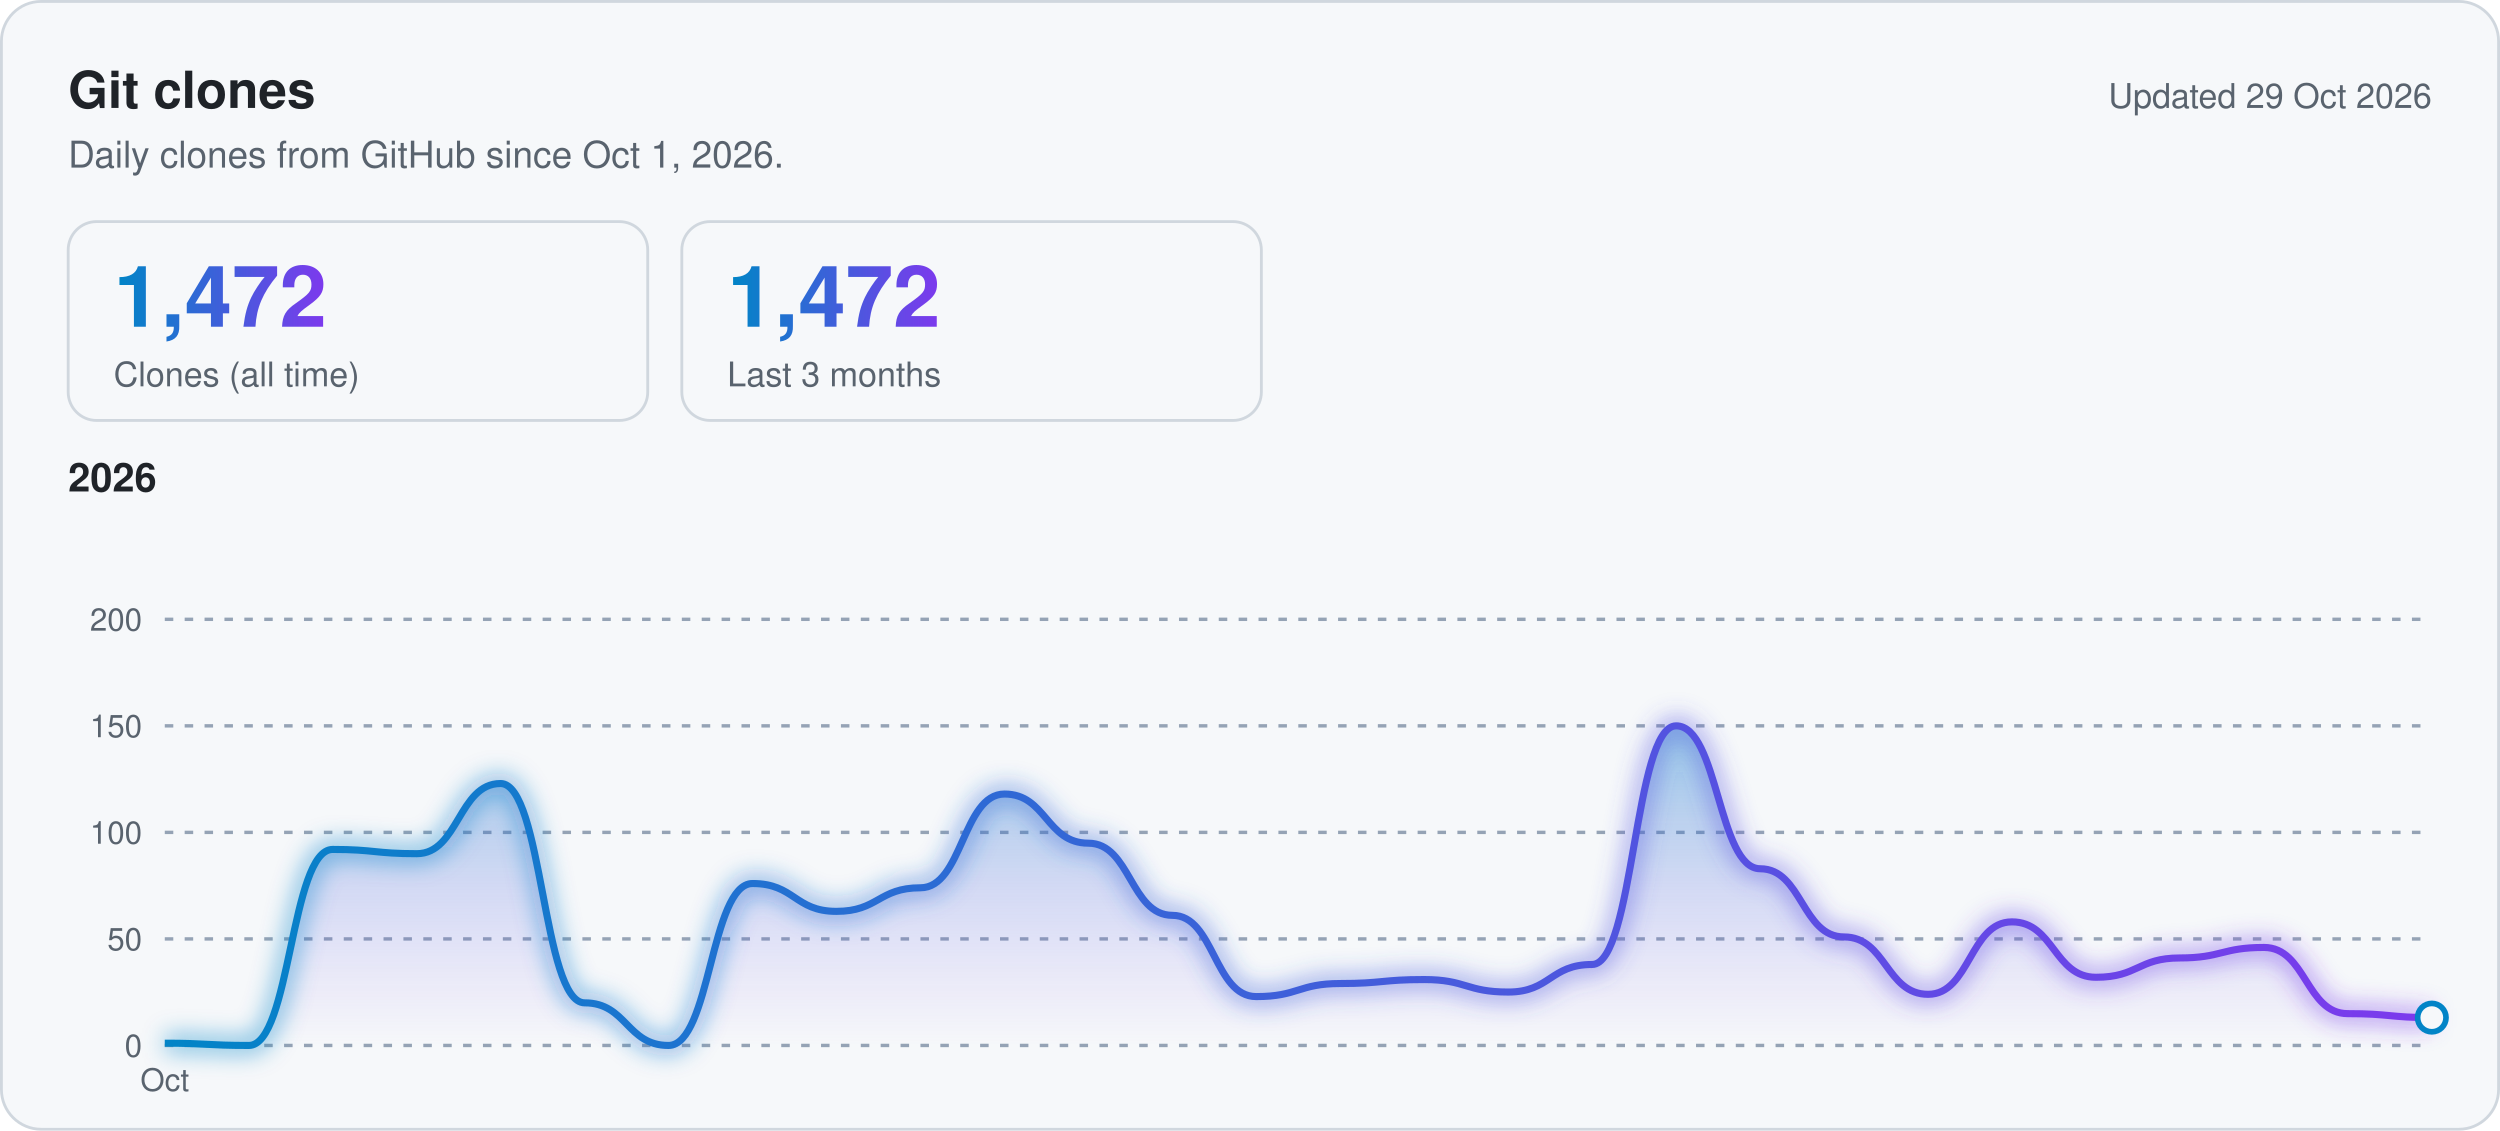
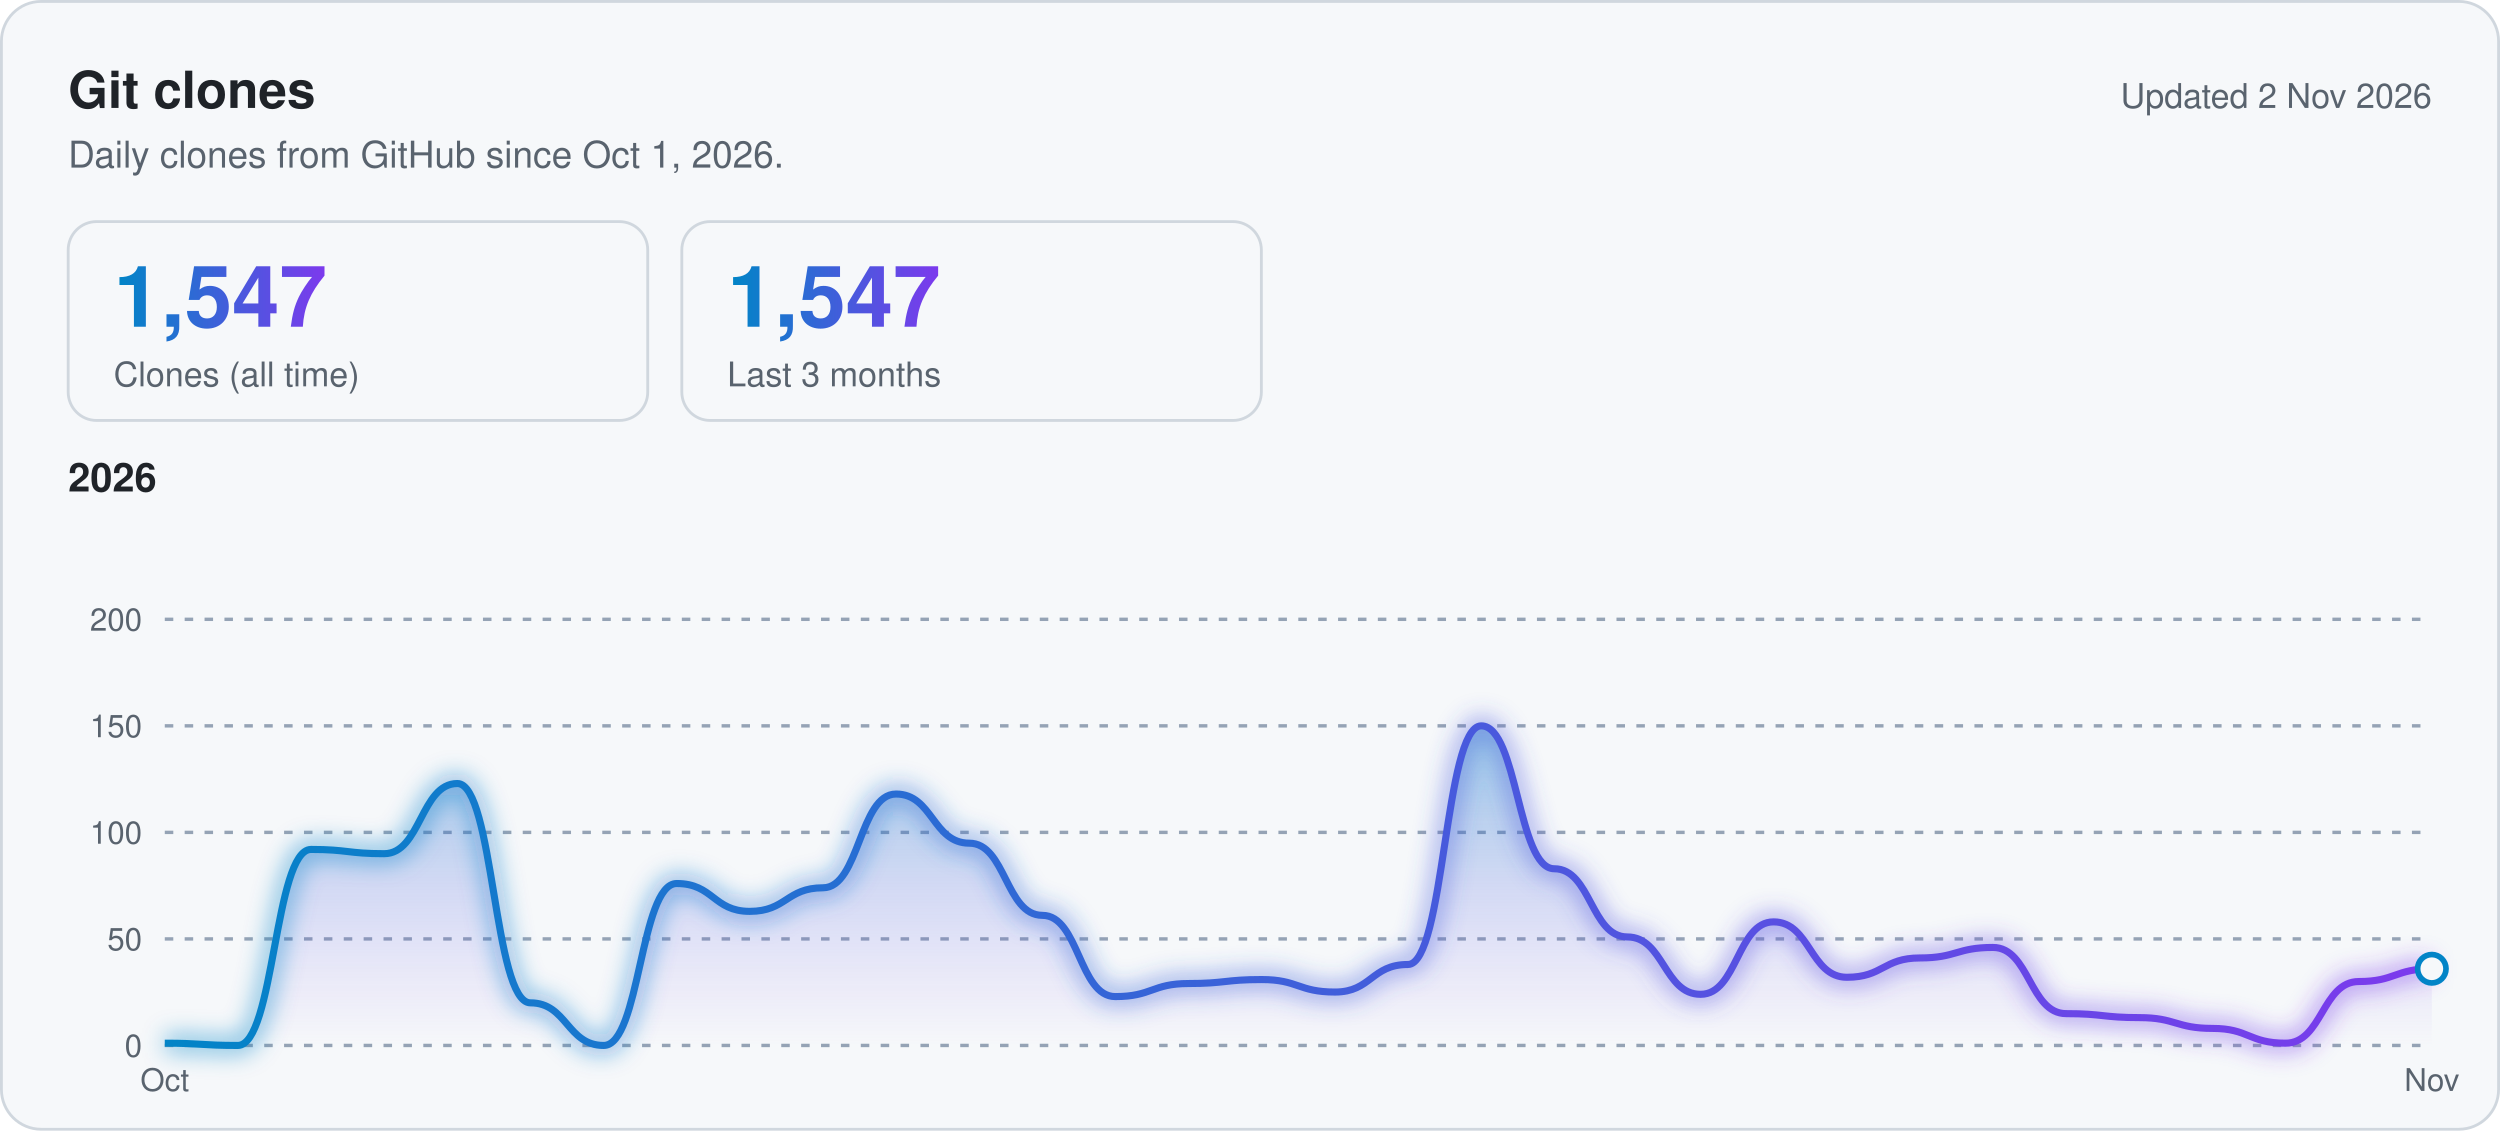
<svg xmlns="http://www.w3.org/2000/svg" viewBox="0 0 880 398" width="880" height="398" role="img" aria-label="Git clones" font-family="'Segoe UI', system-ui, -apple-system, Helvetica, Arial, sans-serif">
  <style>@keyframes draw{from{stroke-dasharray:1;stroke-dashoffset:1}to{stroke-dasharray:1;stroke-dashoffset:0}}@keyframes fade{from{opacity:0}}.ln,.gw{animation:draw 2.2s ease-out .2s backwards}.fd{animation:fade 1.4s ease 1.2s backwards}@media (prefers-reduced-motion:reduce){.lwv{display:none}}@media (prefers-reduced-motion:reduce){*{animation:none!important}}</style>
  <defs>
    <linearGradient id="lg" x1="0" x2="1">
      <stop offset="0" stop-color="#0284c7" />
      <stop offset="1" stop-color="#7c3aed" />
    </linearGradient>
    <linearGradient id="ag" x1="0" x2="0" y1="0" y2="1">
      <stop offset="0" stop-color="#0284c7" stop-opacity=".4" />
      <stop offset="1" stop-color="#7c3aed" stop-opacity="0" />
    </linearGradient>
    <filter id="gw" x="-5%" y="-30%" width="110%" height="160%">
      <feGaussianBlur stdDeviation="4" />
    </filter>
    <linearGradient id="wv0" gradientUnits="userSpaceOnUse" x1="0" y1="0" x2="880" y2="0" gradientTransform="translate(-20,0)">
      <stop offset="0" stop-color="#fff" stop-opacity="0" />
      <stop offset=".04" stop-color="#fff" stop-opacity="0" />
      <stop offset=".08" stop-color="#fff" stop-opacity="1" />
      <stop offset=".086" stop-color="#fff" stop-opacity="0" />
      <stop offset="1" stop-color="#fff" stop-opacity="0" />
      <animateTransform attributeName="gradientTransform" type="translate" values="-20 0;825 0" keyTimes="0;1" dur="8s" begin="2.4s" repeatCount="indefinite" />
    </linearGradient>
  </defs>
  <rect x=".5" y=".5" width="879" height="397" rx="14" fill="#f6f8fa" stroke="#d0d7de" />
  <text x="24" y="38" font-size="18" font-weight="700" fill="#1f2328">Git clones</text>
  <text x="24" y="59" font-size="13" fill="#59636e">Daily clones from GitHub since Oct 1, 2026.</text>
-   <text x="856" y="38" font-size="12" fill="#59636e" text-anchor="end">Updated 29 Oct 2026</text>
+   <text x="856" y="38" font-size="12" fill="#59636e" text-anchor="end">Updated 2 Nov 2026</text>
  <rect x="24" y="78" width="204" height="70" rx="10" fill="none" stroke="#d0d7de" />
-   <text x="40" y="115" font-size="30" font-weight="700" fill="url(#lg)">1,472</text>
+   <text x="40" y="115" font-size="30" font-weight="700" fill="url(#lg)">1,547</text>
  <text x="40" y="136" font-size="12" fill="#59636e">Clones (all time)</text>
  <rect x="240" y="78" width="204" height="70" rx="10" fill="none" stroke="#d0d7de" />
-   <text x="256" y="115" font-size="30" font-weight="700" fill="url(#lg)">1,472</text>
+   <text x="256" y="115" font-size="30" font-weight="700" fill="url(#lg)">1,547</text>
  <text x="256" y="136" font-size="12" fill="#59636e">Last 3 months</text>
  <text x="24" y="173" font-size="14" font-weight="700" fill="#1f2328">2026</text>
  <line x1="58" x2="856" y1="368.0" y2="368.0" stroke="#95a3b5" stroke-width="1.2" stroke-dasharray="3 4" />
  <text x="50" y="372.0" font-size="11" fill="#59636e" text-anchor="end">0</text>
  <line x1="58" x2="856" y1="330.5" y2="330.5" stroke="#95a3b5" stroke-width="1.2" stroke-dasharray="3 4" />
  <text x="50" y="334.5" font-size="11" fill="#59636e" text-anchor="end">50</text>
  <line x1="58" x2="856" y1="293.0" y2="293.0" stroke="#95a3b5" stroke-width="1.2" stroke-dasharray="3 4" />
  <text x="50" y="297.0" font-size="11" fill="#59636e" text-anchor="end">100</text>
  <line x1="58" x2="856" y1="255.5" y2="255.5" stroke="#95a3b5" stroke-width="1.2" stroke-dasharray="3 4" />
  <text x="50" y="259.5" font-size="11" fill="#59636e" text-anchor="end">150</text>
  <line x1="58" x2="856" y1="218.0" y2="218.0" stroke="#95a3b5" stroke-width="1.2" stroke-dasharray="3 4" />
  <text x="50" y="222.0" font-size="11" fill="#59636e" text-anchor="end">200</text>
  <text x="58.0" y="384" font-size="11" fill="#59636e" text-anchor="middle">Oct</text>
-   <path class="fd" d="M58.0,367.2C72.8,367.2 72.8,368.0 87.6,368.0C102.3,368.0 102.3,299.0 117.1,299.0C131.9,299.0 131.9,300.5 146.7,300.5C161.4,300.5 161.4,275.8 176.2,275.8C191.0,275.8 191.0,353.0 205.8,353.0C220.6,353.0 220.6,368.0 235.3,368.0C250.1,368.0 250.1,311.0 264.9,311.0C279.7,311.0 279.7,320.8 294.4,320.8C309.2,320.8 309.2,312.5 324.0,312.5C338.8,312.5 338.8,279.5 353.6,279.5C368.3,279.5 368.3,296.8 383.1,296.8C397.9,296.8 397.9,322.2 412.7,322.2C427.4,322.2 427.4,350.8 442.2,350.8C457.0,350.8 457.0,346.2 471.8,346.2C486.6,346.2 486.6,344.8 501.3,344.8C516.1,344.8 516.1,349.2 530.9,349.2C545.7,349.2 545.7,339.5 560.4,339.5C575.2,339.5 575.2,255.5 590.0,255.5C604.8,255.5 604.8,305.8 619.6,305.8C634.3,305.8 634.3,329.8 649.1,329.8C663.9,329.8 663.9,350.0 678.7,350.0C693.4,350.0 693.4,324.5 708.2,324.5C723.0,324.5 723.0,344.0 737.8,344.0C752.6,344.0 752.6,337.2 767.3,337.2C782.1,337.2 782.1,333.5 796.9,333.5C811.7,333.5 811.7,356.8 826.4,356.8C841.2,356.8 841.2,358.2 856.0,358.2L856.0,368.0L58.0,368.0Z" fill="url(#ag)" style="animation-delay:1.20s" />
-   <path class="gw" d="M58.0,367.2C72.8,367.2 72.8,368.0 87.6,368.0C102.3,368.0 102.3,299.0 117.1,299.0C131.9,299.0 131.9,300.5 146.7,300.5C161.4,300.5 161.4,275.8 176.2,275.8C191.0,275.8 191.0,353.0 205.8,353.0C220.6,353.0 220.6,368.0 235.3,368.0C250.1,368.0 250.1,311.0 264.9,311.0C279.7,311.0 279.7,320.8 294.4,320.8C309.2,320.8 309.2,312.5 324.0,312.5C338.8,312.5 338.8,279.5 353.6,279.5C368.3,279.5 368.3,296.8 383.1,296.8C397.9,296.8 397.9,322.2 412.7,322.2C427.4,322.2 427.4,350.8 442.2,350.8C457.0,350.8 457.0,346.2 471.8,346.2C486.6,346.2 486.6,344.8 501.3,344.8C516.1,344.8 516.1,349.2 530.9,349.2C545.7,349.2 545.7,339.5 560.4,339.5C575.2,339.5 575.2,255.5 590.0,255.5C604.8,255.5 604.8,305.8 619.6,305.8C634.3,305.8 634.3,329.8 649.1,329.8C663.9,329.8 663.9,350.0 678.7,350.0C693.4,350.0 693.4,324.5 708.2,324.5C723.0,324.5 723.0,344.0 737.8,344.0C752.6,344.0 752.6,337.2 767.3,337.2C782.1,337.2 782.1,333.5 796.9,333.5C811.7,333.5 811.7,356.8 826.4,356.8C841.2,356.8 841.2,358.2 856.0,358.2" pathLength="1" fill="none" stroke="url(#lg)" stroke-width="7" stroke-opacity=".45" filter="url(#gw)" style="animation-delay:0.20s" />
-   <path class="ln" d="M58.0,367.2C72.8,367.2 72.8,368.0 87.6,368.0C102.3,368.0 102.3,299.0 117.1,299.0C131.9,299.0 131.9,300.5 146.7,300.5C161.4,300.5 161.4,275.8 176.2,275.8C191.0,275.8 191.0,353.0 205.8,353.0C220.6,353.0 220.6,368.0 235.3,368.0C250.1,368.0 250.1,311.0 264.9,311.0C279.7,311.0 279.7,320.8 294.4,320.8C309.2,320.8 309.2,312.5 324.0,312.5C338.8,312.5 338.8,279.5 353.6,279.5C368.3,279.5 368.3,296.8 383.1,296.8C397.9,296.8 397.9,322.2 412.7,322.2C427.4,322.2 427.4,350.8 442.2,350.8C457.0,350.8 457.0,346.2 471.8,346.2C486.6,346.2 486.6,344.8 501.3,344.8C516.1,344.8 516.1,349.2 530.9,349.2C545.7,349.2 545.7,339.5 560.4,339.5C575.2,339.5 575.2,255.5 590.0,255.5C604.8,255.5 604.8,305.8 619.6,305.8C634.3,305.8 634.3,329.8 649.1,329.8C663.9,329.8 663.9,350.0 678.7,350.0C693.4,350.0 693.4,324.5 708.2,324.5C723.0,324.5 723.0,344.0 737.8,344.0C752.6,344.0 752.6,337.2 767.3,337.2C782.1,337.2 782.1,333.5 796.9,333.5C811.7,333.5 811.7,356.8 826.4,356.8C841.2,356.8 841.2,358.2 856.0,358.2" pathLength="1" fill="none" stroke="url(#lg)" stroke-width="2.5" stroke-linejoin="round" style="animation-delay:0.20s" />
-   <path class="lwv" d="M58.0,367.2C72.8,367.2 72.8,368.0 87.6,368.0C102.3,368.0 102.3,299.0 117.1,299.0C131.9,299.0 131.9,300.5 146.7,300.5C161.4,300.5 161.4,275.8 176.2,275.8C191.0,275.8 191.0,353.0 205.8,353.0C220.6,353.0 220.6,368.0 235.3,368.0C250.1,368.0 250.1,311.0 264.9,311.0C279.7,311.0 279.7,320.8 294.4,320.8C309.2,320.8 309.2,312.5 324.0,312.5C338.8,312.5 338.8,279.5 353.6,279.5C368.3,279.5 368.3,296.8 383.1,296.8C397.9,296.8 397.9,322.2 412.7,322.2C427.4,322.2 427.4,350.8 442.2,350.8C457.0,350.8 457.0,346.2 471.8,346.2C486.6,346.2 486.6,344.8 501.3,344.8C516.1,344.8 516.1,349.2 530.9,349.2C545.7,349.2 545.7,339.5 560.4,339.5C575.2,339.5 575.2,255.5 590.0,255.5C604.8,255.5 604.8,305.8 619.6,305.8C634.3,305.8 634.3,329.8 649.1,329.8C663.9,329.8 663.9,350.0 678.7,350.0C693.4,350.0 693.4,324.5 708.2,324.5C723.0,324.5 723.0,344.0 737.8,344.0C752.6,344.0 752.6,337.2 767.3,337.2C782.1,337.2 782.1,333.5 796.9,333.5C811.7,333.5 811.7,356.8 826.4,356.8C841.2,356.8 841.2,358.2 856.0,358.2" fill="none" stroke="url(#wv0)" stroke-width="5.5" stroke-linecap="round" filter="url(#gw)" />
-   <path class="lwv" d="M58.0,367.2C72.8,367.2 72.8,368.0 87.6,368.0C102.3,368.0 102.3,299.0 117.1,299.0C131.9,299.0 131.9,300.5 146.7,300.5C161.4,300.5 161.4,275.8 176.2,275.8C191.0,275.8 191.0,353.0 205.8,353.0C220.6,353.0 220.6,368.0 235.3,368.0C250.1,368.0 250.1,311.0 264.9,311.0C279.7,311.0 279.7,320.8 294.4,320.8C309.2,320.8 309.2,312.5 324.0,312.5C338.8,312.5 338.8,279.5 353.6,279.5C368.3,279.5 368.3,296.8 383.1,296.8C397.9,296.8 397.9,322.2 412.7,322.2C427.4,322.2 427.4,350.8 442.2,350.8C457.0,350.8 457.0,346.2 471.8,346.2C486.6,346.2 486.6,344.8 501.3,344.8C516.1,344.8 516.1,349.2 530.9,349.2C545.7,349.2 545.7,339.5 560.4,339.5C575.2,339.5 575.2,255.5 590.0,255.5C604.8,255.5 604.8,305.8 619.6,305.8C634.3,305.8 634.3,329.8 649.1,329.8C663.9,329.8 663.9,350.0 678.7,350.0C693.4,350.0 693.4,324.5 708.2,324.5C723.0,324.5 723.0,344.0 737.8,344.0C752.6,344.0 752.6,337.2 767.3,337.2C782.1,337.2 782.1,333.5 796.9,333.5C811.7,333.5 811.7,356.8 826.4,356.8C841.2,356.8 841.2,358.2 856.0,358.2" fill="none" stroke="url(#wv0)" stroke-width="2" stroke-linecap="round" />
-   <circle class="fd" cx="856.0" cy="358.2" r="5" fill="#f6f8fa" stroke="#0284c7" stroke-width="2" style="animation-delay:1.20s" />
+   <text x="856.0" y="384" font-size="11" fill="#59636e" text-anchor="middle">Nov</text>
+   <path class="fd" d="M58.0,367.2C70.9,367.2 70.9,368.0 83.7,368.0C96.6,368.0 96.6,299.0 109.5,299.0C122.4,299.0 122.4,300.5 135.2,300.5C148.1,300.5 148.1,275.8 161.0,275.8C173.8,275.8 173.8,353.0 186.7,353.0C199.6,353.0 199.6,368.0 212.5,368.0C225.3,368.0 225.3,311.0 238.2,311.0C251.1,311.0 251.1,320.8 263.9,320.8C276.8,320.8 276.8,312.5 289.7,312.5C302.5,312.5 302.5,279.5 315.4,279.5C328.3,279.5 328.3,296.8 341.2,296.8C354.0,296.8 354.0,322.2 366.9,322.2C379.8,322.2 379.8,350.8 392.6,350.8C405.5,350.8 405.5,346.2 418.4,346.2C431.3,346.2 431.3,344.8 444.1,344.8C457.0,344.8 457.0,349.2 469.9,349.2C482.7,349.2 482.7,339.5 495.6,339.5C508.5,339.5 508.5,255.5 521.4,255.5C534.2,255.5 534.2,305.8 547.1,305.8C560.0,305.8 560.0,329.8 572.8,329.8C585.7,329.8 585.7,350.0 598.6,350.0C611.5,350.0 611.5,324.5 624.3,324.5C637.2,324.5 637.2,344.0 650.1,344.0C662.9,344.0 662.9,337.2 675.8,337.2C688.7,337.2 688.7,333.5 701.5,333.5C714.4,333.5 714.4,356.8 727.3,356.8C740.2,356.8 740.2,358.2 753.0,358.2C765.9,358.2 765.9,362.0 778.8,362.0C791.6,362.0 791.6,367.2 804.5,367.2C817.4,367.2 817.4,345.5 830.3,345.5C843.1,345.5 843.1,341.0 856.0,341.0L856.0,368.0L58.0,368.0Z" fill="url(#ag)" style="animation-delay:1.20s" />
+   <path class="gw" d="M58.0,367.2C70.9,367.2 70.9,368.0 83.7,368.0C96.6,368.0 96.6,299.0 109.5,299.0C122.4,299.0 122.4,300.5 135.2,300.5C148.1,300.5 148.1,275.8 161.0,275.8C173.8,275.8 173.8,353.0 186.7,353.0C199.6,353.0 199.6,368.0 212.5,368.0C225.3,368.0 225.3,311.0 238.2,311.0C251.1,311.0 251.1,320.8 263.9,320.8C276.8,320.8 276.8,312.5 289.7,312.5C302.5,312.5 302.5,279.5 315.4,279.5C328.3,279.5 328.3,296.8 341.2,296.8C354.0,296.8 354.0,322.2 366.9,322.2C379.8,322.2 379.8,350.8 392.6,350.8C405.5,350.8 405.5,346.2 418.4,346.2C431.3,346.2 431.3,344.8 444.1,344.8C457.0,344.8 457.0,349.2 469.9,349.2C482.7,349.2 482.7,339.5 495.6,339.5C508.5,339.5 508.5,255.5 521.4,255.5C534.2,255.5 534.2,305.8 547.1,305.8C560.0,305.8 560.0,329.8 572.8,329.8C585.7,329.8 585.7,350.0 598.6,350.0C611.5,350.0 611.5,324.5 624.3,324.5C637.2,324.5 637.2,344.0 650.1,344.0C662.9,344.0 662.9,337.2 675.8,337.2C688.7,337.2 688.7,333.5 701.5,333.5C714.4,333.5 714.4,356.8 727.3,356.8C740.2,356.8 740.2,358.2 753.0,358.2C765.9,358.2 765.9,362.0 778.8,362.0C791.6,362.0 791.6,367.2 804.5,367.2C817.4,367.2 817.4,345.5 830.3,345.5C843.1,345.5 843.1,341.0 856.0,341.0" pathLength="1" fill="none" stroke="url(#lg)" stroke-width="7" stroke-opacity=".45" filter="url(#gw)" style="animation-delay:0.20s" />
+   <path class="ln" d="M58.0,367.2C70.9,367.2 70.9,368.0 83.7,368.0C96.6,368.0 96.6,299.0 109.5,299.0C122.4,299.0 122.4,300.5 135.2,300.5C148.1,300.5 148.1,275.8 161.0,275.8C173.8,275.8 173.8,353.0 186.7,353.0C199.6,353.0 199.6,368.0 212.5,368.0C225.3,368.0 225.3,311.0 238.2,311.0C251.1,311.0 251.1,320.8 263.9,320.8C276.8,320.8 276.8,312.5 289.7,312.5C302.5,312.5 302.5,279.5 315.4,279.5C328.3,279.5 328.3,296.8 341.2,296.8C354.0,296.8 354.0,322.2 366.9,322.2C379.8,322.2 379.8,350.8 392.6,350.8C405.5,350.8 405.5,346.2 418.4,346.2C431.3,346.2 431.3,344.8 444.1,344.8C457.0,344.8 457.0,349.2 469.9,349.2C482.7,349.2 482.7,339.5 495.6,339.5C508.5,339.5 508.5,255.5 521.4,255.5C534.2,255.5 534.2,305.8 547.1,305.8C560.0,305.8 560.0,329.8 572.8,329.8C585.7,329.8 585.7,350.0 598.6,350.0C611.5,350.0 611.5,324.5 624.3,324.5C637.2,324.5 637.2,344.0 650.1,344.0C662.9,344.0 662.9,337.2 675.8,337.2C688.7,337.2 688.7,333.5 701.5,333.5C714.4,333.5 714.4,356.8 727.3,356.8C740.2,356.8 740.2,358.2 753.0,358.2C765.9,358.2 765.9,362.0 778.8,362.0C791.6,362.0 791.6,367.2 804.5,367.2C817.4,367.2 817.4,345.5 830.3,345.5C843.1,345.5 843.1,341.0 856.0,341.0" pathLength="1" fill="none" stroke="url(#lg)" stroke-width="2.5" stroke-linejoin="round" style="animation-delay:0.20s" />
+   <path class="lwv" d="M58.0,367.2C70.9,367.2 70.9,368.0 83.7,368.0C96.6,368.0 96.6,299.0 109.5,299.0C122.4,299.0 122.4,300.5 135.2,300.5C148.1,300.5 148.1,275.8 161.0,275.8C173.8,275.8 173.8,353.0 186.7,353.0C199.6,353.0 199.6,368.0 212.5,368.0C225.3,368.0 225.3,311.0 238.2,311.0C251.1,311.0 251.1,320.8 263.9,320.8C276.8,320.8 276.8,312.5 289.7,312.5C302.5,312.5 302.5,279.5 315.4,279.5C328.3,279.5 328.3,296.8 341.2,296.8C354.0,296.8 354.0,322.2 366.9,322.2C379.8,322.2 379.8,350.8 392.6,350.8C405.5,350.8 405.5,346.2 418.4,346.2C431.3,346.2 431.3,344.8 444.1,344.8C457.0,344.8 457.0,349.2 469.9,349.2C482.7,349.2 482.7,339.5 495.6,339.5C508.5,339.5 508.5,255.5 521.4,255.5C534.2,255.5 534.2,305.8 547.1,305.8C560.0,305.8 560.0,329.8 572.8,329.8C585.7,329.8 585.7,350.0 598.6,350.0C611.5,350.0 611.5,324.5 624.3,324.5C637.2,324.5 637.2,344.0 650.1,344.0C662.9,344.0 662.9,337.2 675.8,337.2C688.7,337.2 688.7,333.5 701.5,333.5C714.4,333.5 714.4,356.8 727.3,356.8C740.2,356.8 740.2,358.2 753.0,358.2C765.9,358.2 765.9,362.0 778.8,362.0C791.6,362.0 791.6,367.2 804.5,367.2C817.4,367.2 817.4,345.5 830.3,345.5C843.1,345.5 843.1,341.0 856.0,341.0" fill="none" stroke="url(#wv0)" stroke-width="5.5" stroke-linecap="round" filter="url(#gw)" />
+   <path class="lwv" d="M58.0,367.2C70.9,367.2 70.9,368.0 83.7,368.0C96.6,368.0 96.6,299.0 109.5,299.0C122.4,299.0 122.4,300.5 135.2,300.5C148.1,300.5 148.1,275.8 161.0,275.8C173.8,275.8 173.8,353.0 186.7,353.0C199.6,353.0 199.6,368.0 212.5,368.0C225.3,368.0 225.3,311.0 238.2,311.0C251.1,311.0 251.1,320.8 263.9,320.8C276.8,320.8 276.8,312.5 289.7,312.5C302.5,312.5 302.5,279.5 315.4,279.5C328.3,279.5 328.3,296.8 341.2,296.8C354.0,296.8 354.0,322.2 366.9,322.2C379.8,322.2 379.8,350.8 392.6,350.8C405.5,350.8 405.5,346.2 418.4,346.2C431.3,346.2 431.3,344.8 444.1,344.8C457.0,344.8 457.0,349.2 469.9,349.2C482.7,349.2 482.7,339.5 495.6,339.5C508.5,339.5 508.5,255.5 521.4,255.5C534.2,255.5 534.2,305.8 547.1,305.8C560.0,305.8 560.0,329.8 572.8,329.8C585.7,329.8 585.7,350.0 598.6,350.0C611.5,350.0 611.5,324.5 624.3,324.5C637.2,324.5 637.2,344.0 650.1,344.0C662.9,344.0 662.9,337.2 675.8,337.2C688.7,337.2 688.7,333.5 701.5,333.5C714.4,333.5 714.4,356.8 727.3,356.8C740.2,356.8 740.2,358.2 753.0,358.2C765.9,358.2 765.9,362.0 778.8,362.0C791.6,362.0 791.6,367.2 804.5,367.2C817.4,367.2 817.4,345.5 830.3,345.5C843.1,345.5 843.1,341.0 856.0,341.0" fill="none" stroke="url(#wv0)" stroke-width="2" stroke-linecap="round" />
+   <circle class="fd" cx="856.0" cy="341.0" r="5" fill="#f6f8fa" stroke="#0284c7" stroke-width="2" style="animation-delay:1.20s" />
</svg>
